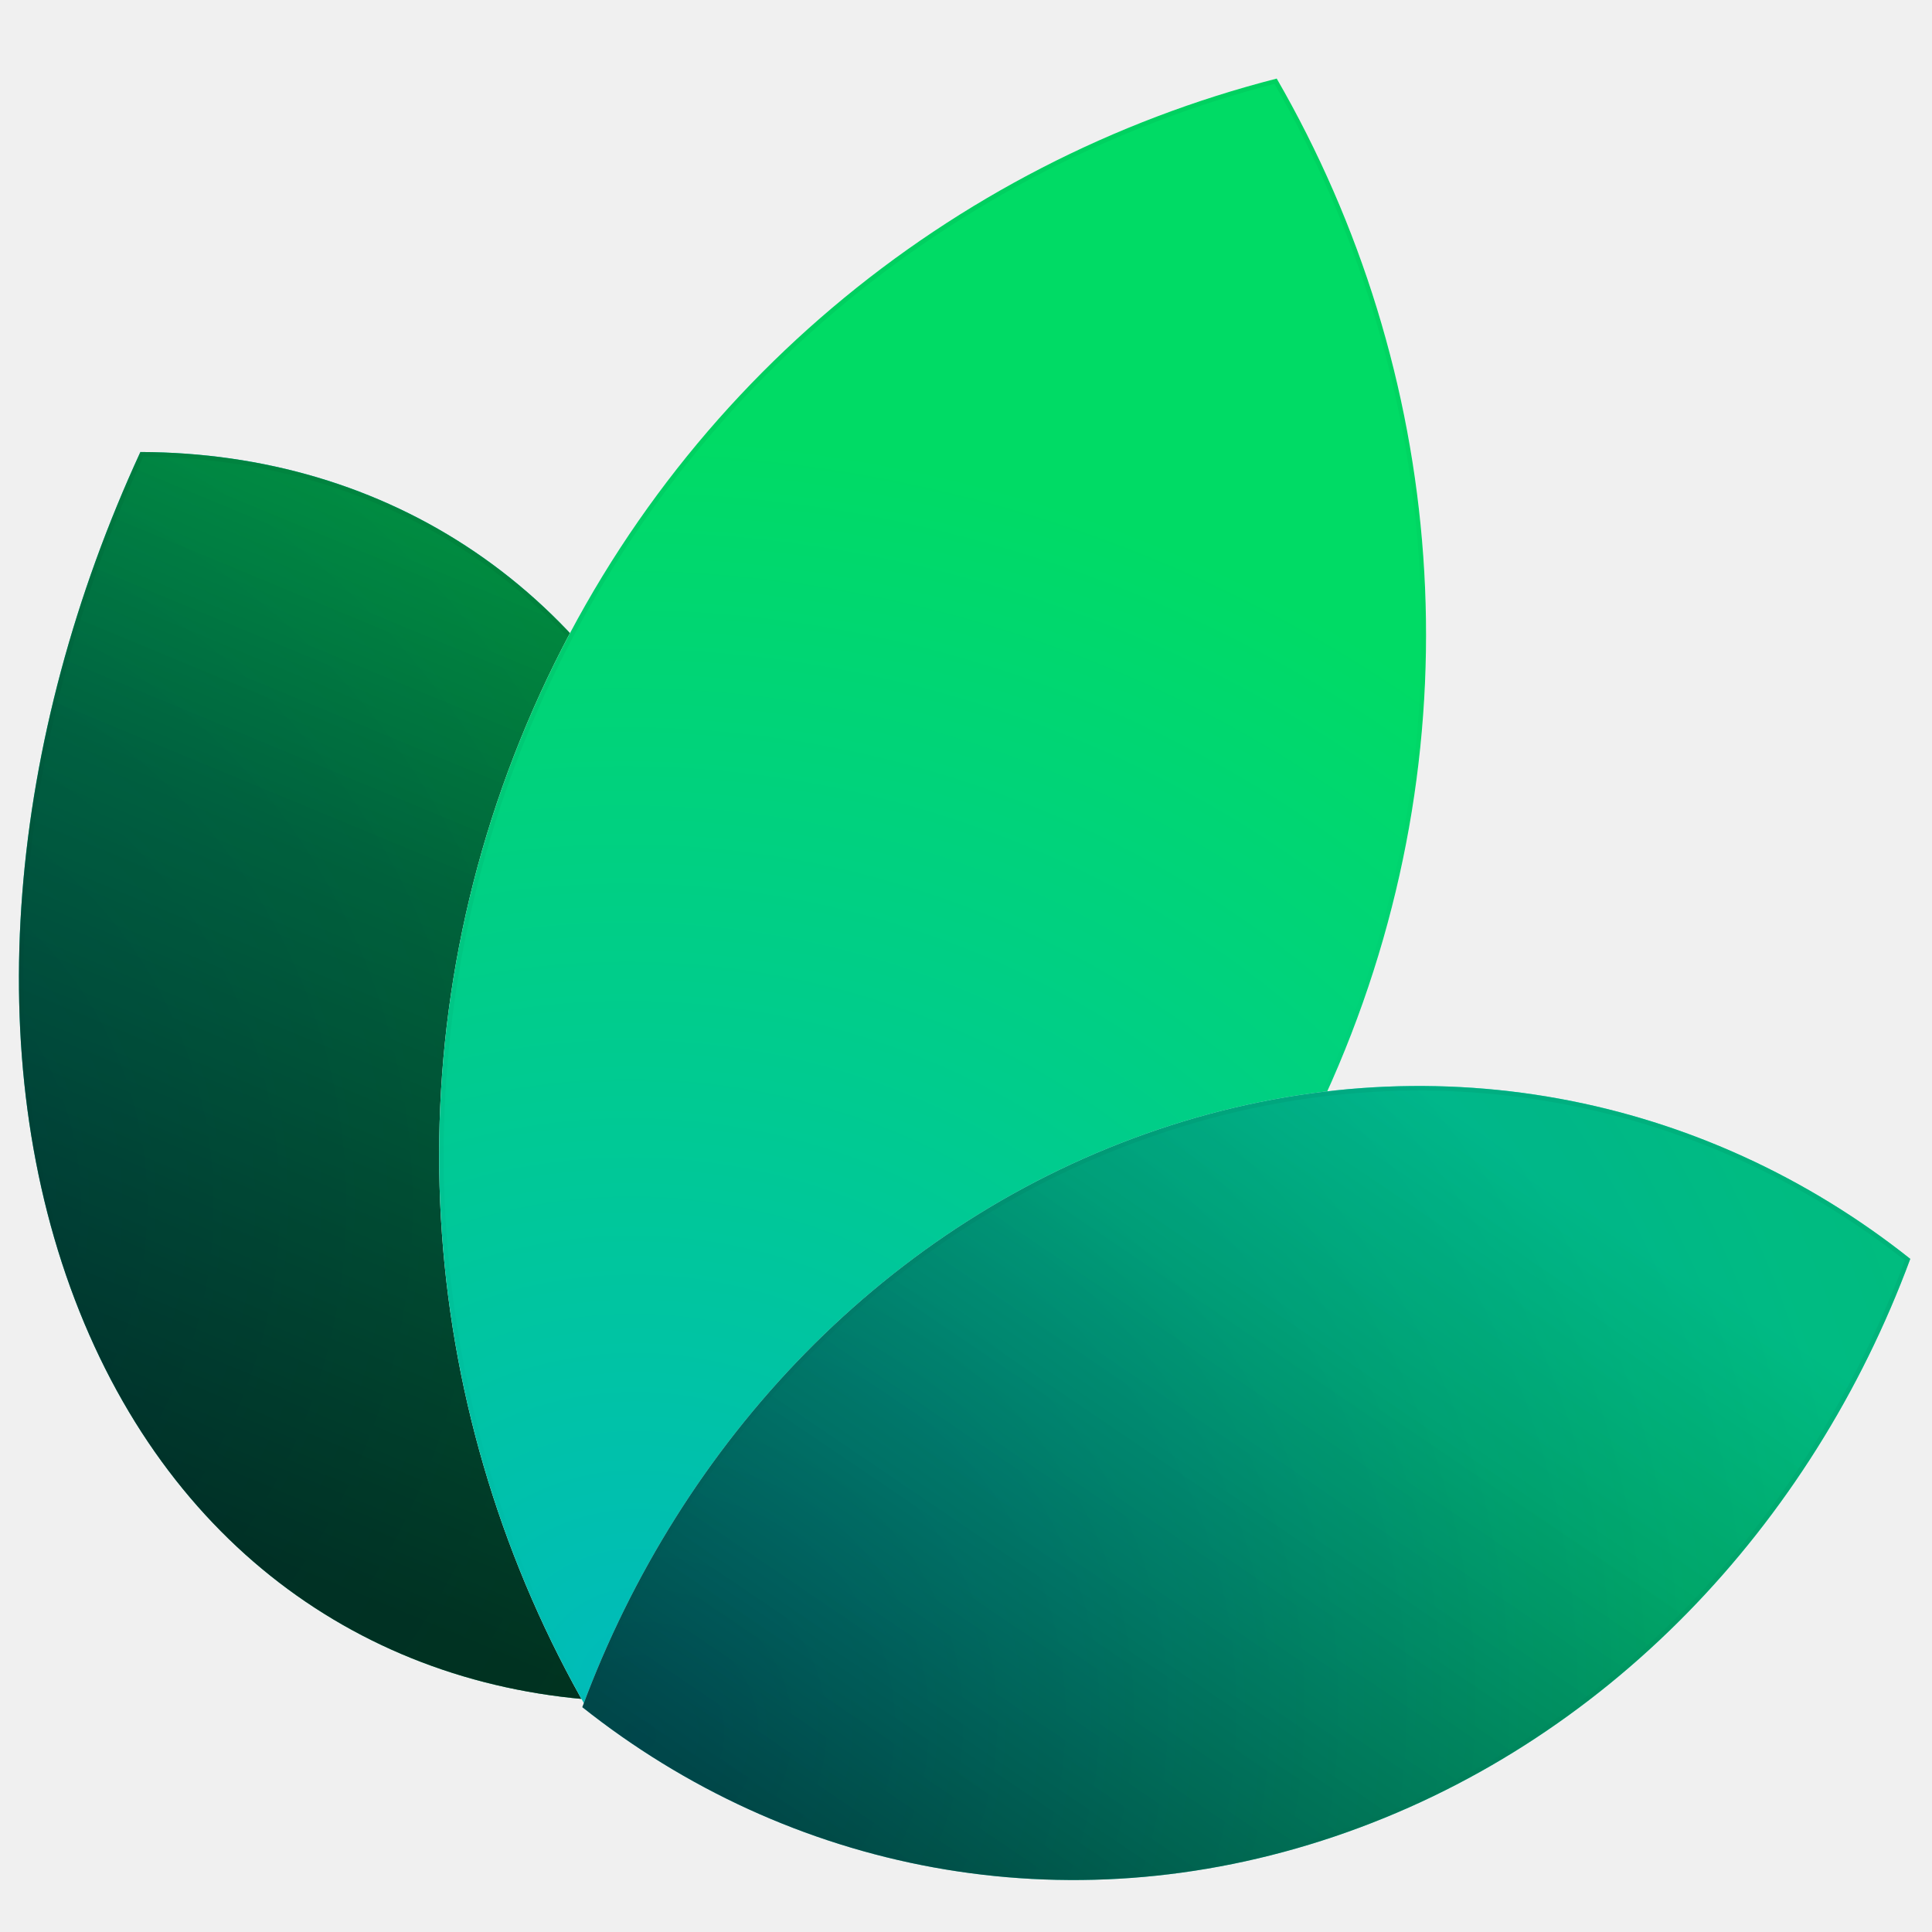
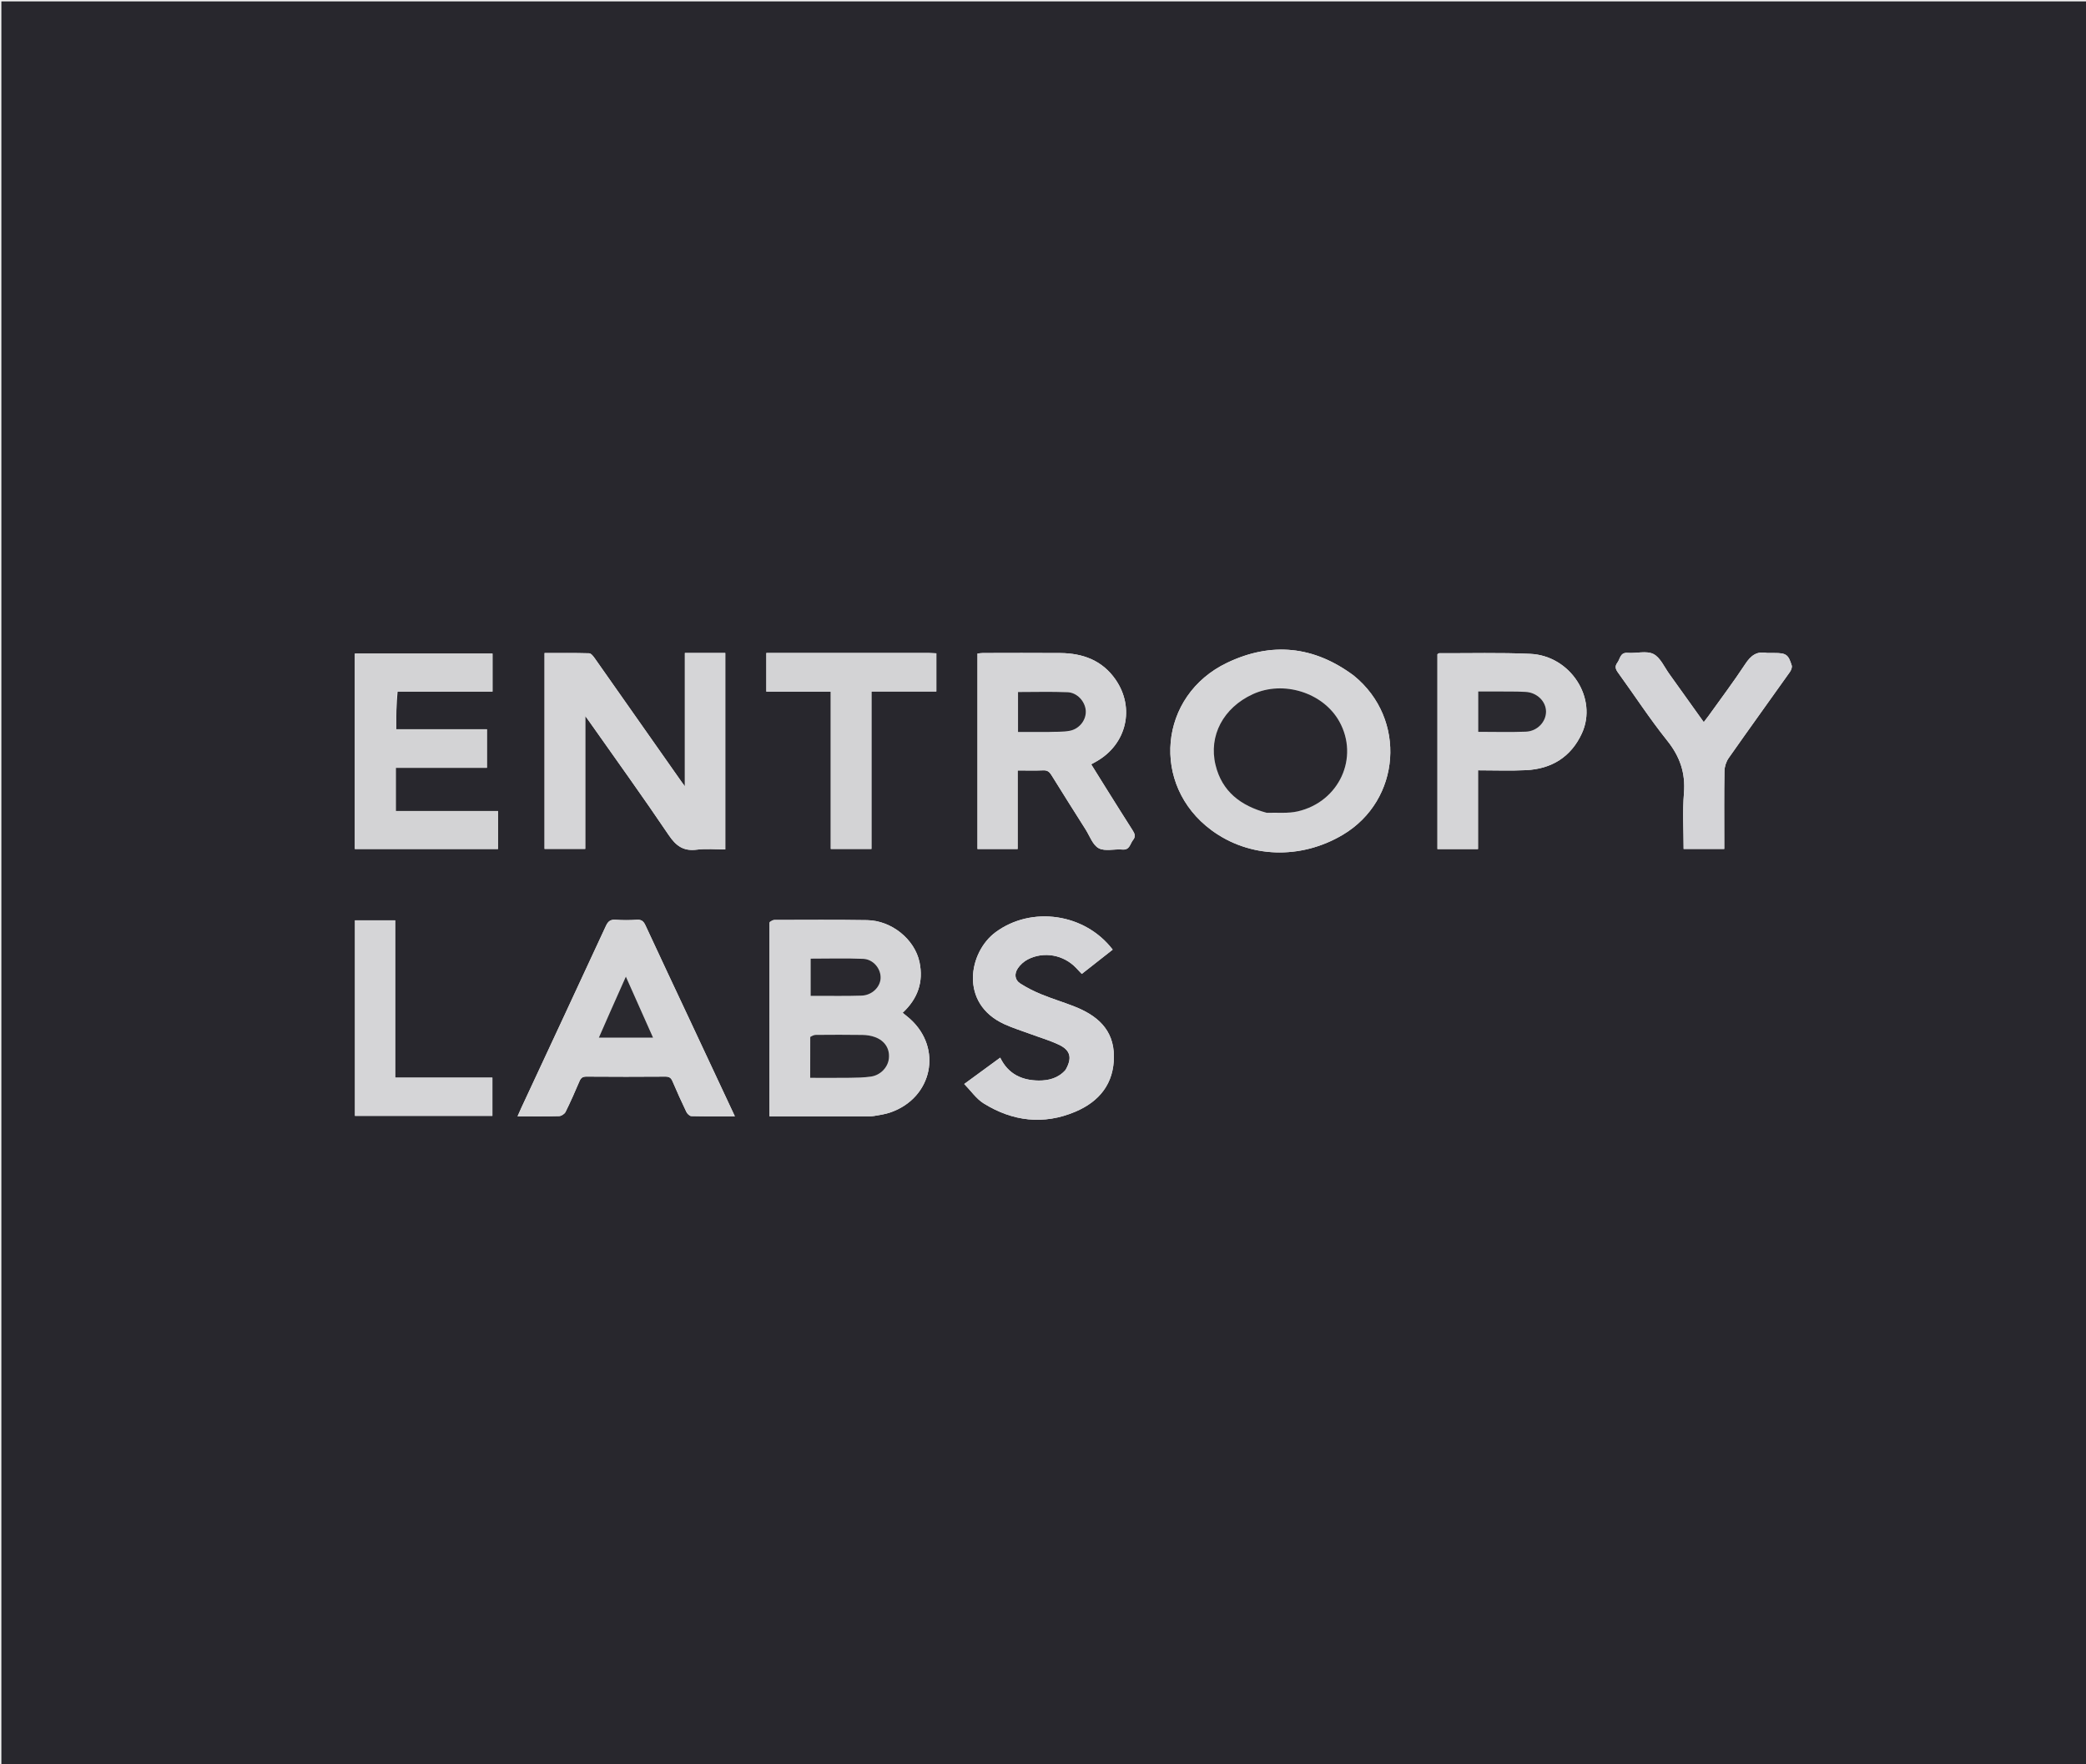
- <svg xmlns="http://www.w3.org/2000/svg" width="24" height="24" viewBox="0 0 24 24" fill="none">
-   <path d="M7.953 21.139C4.896 21.13 2.255 19.458 0.987 16.29C-0.28 13.121 0.109 9.163 1.744 5.615C4.801 5.624 7.442 7.296 8.71 10.465C9.977 13.633 9.588 17.591 7.953 21.139Z" fill="white" />
-   <path d="M7.953 21.139C4.896 21.13 2.255 19.458 0.987 16.29C-0.28 13.121 0.109 9.163 1.744 5.615C4.801 5.624 7.442 7.296 8.71 10.465C9.977 13.633 9.588 17.591 7.953 21.139Z" fill="url(#paint0_radial_101_2703)" />
-   <path d="M7.953 21.139C4.896 21.13 2.255 19.458 0.987 16.29C-0.28 13.121 0.109 9.163 1.744 5.615C4.801 5.624 7.442 7.296 8.71 10.465C9.977 13.633 9.588 17.591 7.953 21.139Z" fill="black" fill-opacity="0.5" style="mix-blend-mode:hard-light" />
-   <path d="M7.953 21.139C4.896 21.13 2.255 19.458 0.987 16.29C-0.28 13.121 0.109 9.163 1.744 5.615C4.801 5.624 7.442 7.296 8.71 10.465C9.977 13.633 9.588 17.591 7.953 21.139Z" fill="url(#paint1_linear_101_2703)" fill-opacity="0.5" style="mix-blend-mode:hard-light" />
-   <path d="M8.684 10.476C9.945 13.63 9.561 17.572 7.935 21.111C4.897 21.096 2.274 19.431 1.013 16.279C-0.248 13.124 0.136 9.182 1.762 5.643C4.8 5.659 7.423 7.324 8.684 10.476Z" stroke="url(#paint2_linear_101_2703)" stroke-opacity="0.05" stroke-width="0.056" />
-   <path d="M7.31 21.257C11.354 20.221 14.884 17.375 16.628 13.236C18.373 9.097 17.945 4.587 15.86 0.976C11.816 2.012 8.287 4.858 6.542 8.998C4.797 13.137 5.225 17.646 7.31 21.257Z" fill="white" />
-   <path d="M7.31 21.257C11.354 20.221 14.884 17.375 16.628 13.236C18.373 9.097 17.945 4.587 15.86 0.976C11.816 2.012 8.287 4.858 6.542 8.998C4.797 13.137 5.225 17.646 7.31 21.257Z" fill="url(#paint3_radial_101_2703)" />
-   <path d="M16.603 13.225C14.864 17.349 11.351 20.187 7.324 21.225C5.253 17.624 4.829 13.132 6.568 9.009C8.306 4.885 11.819 2.047 15.846 1.009C17.918 4.61 18.341 9.101 16.603 13.225Z" stroke="url(#paint4_linear_101_2703)" stroke-opacity="0.05" stroke-width="0.056" />
-   <path d="M7.234 21.207C9.789 23.237 13.21 23.951 16.577 22.814C19.944 21.677 22.506 18.945 23.73 15.638C21.175 13.608 17.754 12.894 14.387 14.031C11.02 15.168 8.458 17.901 7.234 21.207Z" fill="white" />
-   <path d="M7.234 21.207C9.789 23.237 13.21 23.951 16.577 22.814C19.944 21.677 22.506 18.945 23.73 15.638C21.175 13.608 17.754 12.894 14.387 14.031C11.02 15.168 8.458 17.901 7.234 21.207Z" fill="url(#paint5_radial_101_2703)" />
-   <path d="M7.234 21.207C9.789 23.237 13.21 23.951 16.577 22.814C19.944 21.677 22.506 18.945 23.73 15.638C21.175 13.608 17.754 12.894 14.387 14.031C11.02 15.168 8.458 17.901 7.234 21.207Z" fill="black" fill-opacity="0.2" style="mix-blend-mode:hard-light" />
-   <path d="M7.234 21.207C9.789 23.237 13.21 23.951 16.577 22.814C19.944 21.677 22.506 18.945 23.73 15.638C21.175 13.608 17.754 12.894 14.387 14.031C11.02 15.168 8.458 17.901 7.234 21.207Z" fill="url(#paint6_linear_101_2703)" fill-opacity="0.5" style="mix-blend-mode:hard-light" />
-   <path d="M16.568 22.787C13.218 23.918 9.814 23.212 7.267 21.198C8.492 17.907 11.044 15.189 14.396 14.058C17.747 12.927 21.15 13.633 23.697 15.648C22.472 18.938 19.92 21.656 16.568 22.787Z" stroke="url(#paint7_linear_101_2703)" stroke-opacity="0.05" stroke-width="0.056" />
-   <defs>
-     <radialGradient id="paint0_radial_101_2703" cx="0" cy="0" r="1" gradientUnits="userSpaceOnUse" gradientTransform="translate(-3.00503 15.023) rotate(-10.029) scale(17.9572 17.784)">
-       <stop stop-color="#00B0BB" />
-       <stop offset="1" stop-color="#00DB65" />
-     </radialGradient>
-     <linearGradient id="paint1_linear_101_2703" x1="7.39" y1="4.813" x2="1.63" y2="18.689" gradientUnits="userSpaceOnUse">
-       <stop stop-color="#18E299" />
-       <stop offset="1" />
-     </linearGradient>
-     <linearGradient id="paint2_linear_101_2703" x1="7.948" y1="8.016" x2="1.761" y2="18.746" gradientUnits="userSpaceOnUse">
-       <stop />
-       <stop offset="1" stop-opacity="0" />
-     </linearGradient>
-     <radialGradient id="paint3_radial_101_2703" cx="0" cy="0" r="1" gradientUnits="userSpaceOnUse" gradientTransform="translate(8.11404 20.8822) rotate(-75.7542) scale(21.6246 23.7772)">
-       <stop stop-color="#00BBBB" />
-       <stop offset="0.713" stop-color="#00DB65" />
-     </radialGradient>
-     <linearGradient id="paint4_linear_101_2703" x1="7.602" y1="5.871" x2="15.556" y2="16.372" gradientUnits="userSpaceOnUse">
-       <stop />
-       <stop offset="1" stop-opacity="0" />
-     </linearGradient>
-     <radialGradient id="paint5_radial_101_2703" cx="0" cy="0" r="1" gradientUnits="userSpaceOnUse" gradientTransform="translate(7.84537 21.5181) rotate(-20.3525) scale(18.5603 17.32)">
-       <stop stop-color="#00B0BB" />
-       <stop offset="1" stop-color="#00DB65" />
-     </radialGradient>
-     <linearGradient id="paint6_linear_101_2703" x1="16.808" y1="13.007" x2="10.041" y2="22.994" gradientUnits="userSpaceOnUse">
-       <stop stop-color="#00B1BC" />
-       <stop offset="1" />
-     </linearGradient>
-     <linearGradient id="paint7_linear_101_2703" x1="16.808" y1="13.007" x2="14.169" y2="23.841" gradientUnits="userSpaceOnUse">
-       <stop />
-       <stop offset="1" stop-opacity="0" />
-     </linearGradient>
-   </defs>
+ <svg xmlns="http://www.w3.org/2000/svg" version="1.1" id="Layer_1" x="0px" y="0px" width="100%" viewBox="0 0 1519 1284" enable-background="new 0 0 1519 1284" xml:space="preserve">
+   <path fill="#28272D" opacity="1" stroke="none" d=" M899,1285   C599.333,1285 300.167,1285 1,1285   C1,857 1,429 1,1   C507.333,1 1013.666,1 1520,1   C1520,429 1520,856.999 1520,1285   C1313.167,1285 1106.333,1285 899,1285  M513.499,475.483   C508.755,475.483 504.01,475.483 498.721,475.483   C498.721,508.096 498.721,539.874 498.721,572.579   C497.385,570.761 496.68,569.838 496.013,568.888   C475.072,539.062 454.15,509.223 433.156,479.434   C432.083,477.911 430.437,475.735 429.004,475.693   C418.226,475.377 407.434,475.52 396.531,475.52   C396.531,523.412 396.531,570.749 396.531,618.139   C406.467,618.139 416.034,618.139 426.169,618.139   C426.169,585.957 426.169,554.15 426.169,521.333   C427.626,523.339 428.413,524.395 429.17,525.471   C448.511,552.964 468.183,580.235 486.975,608.098   C492.318,616.02 497.763,619.943 507.438,618.687   C514.239,617.805 521.248,618.517 528.14,618.517   C528.14,570.462 528.14,523.227 528.14,475.483   C523.403,475.483 518.946,475.483 513.499,475.483  M560.334,671.877   C560.334,718.777 560.334,765.677 560.334,812.844   C584.107,812.844 607.085,812.849 630.064,812.835   C632.228,812.833 634.431,812.941 636.547,812.586   C640.471,811.928 644.475,811.35 648.217,810.071   C679.027,799.54 686.605,763.275 662.552,741.8   C660.901,740.326 659.132,738.984 657.291,737.477   C668.354,727.182 672.606,714.926 669.568,700.558   C666.052,683.928 649.211,670.291 631.448,670.009   C608.965,669.652 586.474,669.843 563.986,669.872   C562.804,669.874 561.622,670.572 560.334,671.877  M985.657,491.852   C956.836,470.361 925.889,467.192 893.631,482.576   C843.626,506.423 837.734,571.759 882.264,604.567   C909.738,624.809 946.988,626.116 977.707,607.916   C1020.213,582.732 1024.592,523.41 985.657,491.852  M805.449,573.996   C801.858,568.225 798.266,562.454 794.587,556.543   C796.053,555.732 797.214,555.104 798.363,554.454   C820.365,542.004 826.672,515.534 812.333,494.823   C802.68,480.88 788.521,475.667 772.186,475.526   C753.36,475.365 734.532,475.48 715.704,475.504   C714.432,475.506 713.16,475.744 711.789,475.882   C711.789,523.449 711.789,570.689 711.789,618.203   C721.618,618.203 731.177,618.203 741.03,618.203   C741.03,608.409 741.03,598.924 741.03,589.438   C741.03,580.019 741.03,570.6 741.03,561.005   C747.741,561.005 753.737,561.182 759.714,560.929   C762.631,560.805 764.142,561.955 765.597,564.305   C773.83,577.602 782.189,590.82 790.558,604.032   C793.575,608.795 795.742,615.352 800.11,617.658   C804.704,620.083 811.495,618.086 817.274,618.605   C822.73,619.095 822.842,614.406 825.06,611.672   C827.128,609.125 826.331,607.051 824.741,604.58   C818.349,594.647 812.146,584.594 805.449,573.996  M289.535,503.581   C312.597,503.581 335.658,503.581 358.645,503.581   C358.645,493.758 358.645,484.84 358.645,475.92   C324.99,475.92 291.642,475.92 258.376,475.92   C258.376,523.601 258.376,570.834 258.376,618.224   C293.262,618.224 327.839,618.224 362.641,618.224   C362.641,608.992 362.641,600.061 362.641,590.539   C337.774,590.539 313.045,590.539 288.191,590.539   C288.191,579.768 288.191,569.593 288.191,559.086   C310.575,559.086 332.542,559.086 354.566,559.086   C354.566,549.682 354.566,540.621 354.566,531.014   C332.178,531.014 310.122,531.014 288.556,531.014   C288.556,521.56 288.556,512.667 289.535,503.581  M501.798,741.657   C491.197,719.081 480.542,696.531 470.062,673.899   C468.698,670.954 467.249,669.504 463.779,669.737   C458.636,670.083 453.432,670.102 448.292,669.735   C444.535,669.466 442.783,670.847 441.229,674.206   C420.778,718.421 400.169,762.564 379.606,806.727   C378.728,808.613 377.909,810.526 376.879,812.84   C387.479,812.84 397.313,812.982 407.134,812.7   C408.767,812.653 411.093,811.129 411.824,809.655   C415.442,802.362 418.728,794.897 421.918,787.402   C422.96,784.954 424.162,783.904 427.016,783.926   C446.181,784.075 465.349,784.071 484.515,783.93   C487.32,783.909 488.648,784.84 489.711,787.33   C492.911,794.821 496.261,802.253 499.786,809.596   C500.434,810.946 502.154,812.664 503.417,812.695   C513.7,812.946 523.992,812.837 535.11,812.837   C523.9,788.932 512.981,765.647 501.798,741.657  M775.838,779.169   C770.707,785.067 763.656,786.854 756.464,786.806   C744.292,786.726 734.119,782.177 728.345,770.137   C719.556,776.571 711.401,782.541 702.15,789.312   C707.023,794.291 710.904,800.095 716.307,803.452   C737.361,816.533 759.935,819.285 783.043,809.506   C800.557,802.094 811.196,788.997 811.134,769.159   C811.073,749.582 798.781,739.293 782.144,732.786   C774.255,729.7 766.119,727.235 758.286,724.023   C752.959,721.838 747.723,719.217 742.891,716.101   C738.729,713.417 738.604,708.899 741.165,705.085   C742.931,702.455 745.622,700.047 748.443,698.594   C760.193,692.538 774.587,695.263 783.644,704.837   C784.973,706.241 786.303,707.644 787.742,709.164   C795.452,703.108 802.855,697.294 810.248,691.487   C790.066,665.067 751.291,659.492 725.102,678.699   C705.302,693.22 698.485,730.767 731.396,745.773   C737.576,748.591 744.123,750.605 750.507,752.974   C757.353,755.514 764.425,757.572 771.001,760.68   C779.568,764.728 780.929,770.33 775.838,779.169  M1046.727,525.499   C1046.727,556.412 1046.727,587.326 1046.727,618.232   C1056.861,618.232 1066.303,618.232 1076.268,618.232   C1076.268,599.06 1076.268,580.163 1076.268,560.904   C1088.269,560.904 1099.765,561.353 1111.212,560.802   C1129.86,559.904 1143.971,551.21 1151.888,534.045   C1163.617,508.618 1143.701,477.447 1114.342,476.107   C1092.241,475.098 1070.067,475.724 1047.925,475.646   C1047.659,475.645 1047.391,475.96 1046.726,476.378   C1046.726,492.25 1046.726,508.375 1046.727,525.499  M1286.57,475.482   C1279.179,473.954 1274.879,477.431 1270.885,483.503   C1262.385,496.423 1253.058,508.798 1244.056,521.387   C1243.044,522.802 1241.943,524.154 1240.659,525.828   C1232.056,513.785 1223.872,502.252 1215.598,490.785   C1211.912,485.676 1209.024,478.745 1203.98,476.21   C1198.906,473.66 1191.579,475.874 1185.287,475.383   C1179.697,474.946 1179.862,479.705 1177.763,482.503   C1175.88,485.013 1176.256,487.03 1178.088,489.559   C1190.099,506.133 1201.287,523.351 1214.053,539.313   C1223.318,550.898 1227.442,562.839 1226.225,577.636   C1225.126,591.006 1225.993,604.537 1225.993,618.173   C1235.963,618.173 1245.524,618.173 1255.581,618.173   C1255.581,616.039 1255.581,614.246 1255.581,612.453   C1255.581,595.462 1255.422,578.469 1255.721,561.484   C1255.777,558.272 1256.955,554.603 1258.799,551.974   C1273.512,530.992 1288.535,510.227 1303.362,489.324   C1304.284,488.025 1305.118,485.891 1304.702,484.544   C1302.225,476.531 1300.553,475.482 1292.032,475.482   C1290.533,475.482 1289.034,475.482 1286.57,475.482  M676.281,475.471   C636.984,475.471 597.686,475.471 558.042,475.471   C558.042,484.973 558.042,494.034 558.042,503.62   C573.789,503.62 589.193,503.62 604.966,503.62   C604.966,542.085 604.966,580.029 604.966,618.188   C614.912,618.188 624.474,618.188 634.574,618.188   C634.574,579.943 634.574,542.034 634.574,503.491   C650.659,503.491 666.216,503.491 681.829,503.491   C681.829,493.898 681.829,484.946 681.829,475.712   C680.162,475.624 678.694,475.548 676.281,475.471  M287.763,759.5   C287.763,729.738 287.763,699.975 287.763,670.16   C277.557,670.16 267.994,670.16 258.475,670.16   C258.475,717.855 258.475,765.211 258.475,812.508   C292.11,812.508 325.343,812.508 358.553,812.508   C358.553,803.12 358.553,794.075 358.553,784.682   C334.89,784.682 311.616,784.682 287.763,784.682   C287.763,776.391 287.763,768.446 287.763,759.5  z" />
+   <path fill="#D5D5D7" opacity="1" stroke="none" d=" M513.994,475.483   C518.946,475.483 523.403,475.483 528.14,475.483   C528.14,523.227 528.14,570.462 528.14,618.517   C521.248,618.517 514.239,617.805 507.438,618.687   C497.763,619.943 492.318,616.02 486.975,608.098   C468.183,580.235 448.511,552.964 429.17,525.471   C428.413,524.395 427.626,523.339 426.169,521.333   C426.169,554.15 426.169,585.957 426.169,618.139   C416.034,618.139 406.467,618.139 396.531,618.139   C396.531,570.749 396.531,523.412 396.531,475.52   C407.434,475.52 418.226,475.377 429.004,475.693   C430.437,475.735 432.083,477.911 433.156,479.434   C454.15,509.223 475.072,539.062 496.013,568.888   C496.68,569.838 497.385,570.761 498.721,572.579   C498.721,539.874 498.721,508.096 498.721,475.483   C504.01,475.483 508.755,475.483 513.994,475.483  z" />
+   <path fill="#D5D5D7" opacity="1" stroke="none" d=" M560.387,671.411   C561.622,670.572 562.804,669.874 563.986,669.872   C586.474,669.843 608.965,669.652 631.448,670.009   C649.211,670.291 666.052,683.928 669.568,700.558   C672.606,714.926 668.354,727.182 657.291,737.477   C659.132,738.984 660.901,740.326 662.552,741.8   C686.605,763.275 679.027,799.54 648.217,810.071   C644.475,811.35 640.471,811.928 636.547,812.586   C634.431,812.941 632.228,812.833 630.064,812.835   C607.085,812.849 584.107,812.844 560.334,812.844   C560.334,765.677 560.334,718.777 560.387,671.411  M589.974,755.59   C589.974,765.188 589.974,774.785 589.974,784.829   C599.961,784.829 609.408,784.921 618.852,784.793   C623.991,784.723 629.179,784.65 634.248,783.911   C641.262,782.889 646.636,777.079 647.285,770.67   C647.989,763.716 644.446,757.902 637.27,755.206   C634.384,754.121 631.126,753.639 628.026,753.587   C616.713,753.4 605.396,753.474 594.081,753.557   C592.737,753.567 591.398,754.239 589.974,755.59  M596.569,725.159   C606.865,725.119 617.17,725.314 627.456,724.96   C634.917,724.703 640.929,718.842 641.247,712.364   C641.585,705.49 636.021,698.502 628.586,698.19   C615.876,697.656 603.128,698.043 590.307,698.043   C590.307,707.218 590.307,716.071 590.307,725.159   C592.297,725.159 593.943,725.159 596.569,725.159  z" />
+   <path fill="#D6D6D8" opacity="1" stroke="none" d=" M985.951,492.051   C1024.592,523.41 1020.213,582.732 977.707,607.916   C946.988,626.116 909.738,624.809 882.264,604.567   C837.734,571.759 843.626,506.423 893.631,482.576   C925.889,467.192 956.836,470.361 985.951,492.051  M922.829,591.919   C930.251,591.609 937.937,592.44 945.049,590.791   C975.246,583.789 989.878,551.593 975.29,525.381   C963.564,504.311 934.547,495.18 912.171,505.518   C890.91,515.342 879.93,535.628 885.152,557.097   C889.839,576.366 903.542,586.775 922.829,591.919  z" />
+   <path fill="#D5D5D7" opacity="1" stroke="none" d=" M805.661,574.29   C812.146,584.594 818.349,594.647 824.741,604.58   C826.331,607.051 827.128,609.125 825.06,611.672   C822.842,614.406 822.73,619.095 817.274,618.605   C811.495,618.086 804.704,620.083 800.11,617.658   C795.742,615.352 793.575,608.795 790.558,604.032   C782.189,590.82 773.83,577.602 765.597,564.305   C764.142,561.955 762.631,560.805 759.714,560.929   C753.737,561.182 747.741,561.005 741.03,561.005   C741.03,570.6 741.03,580.019 741.03,589.438   C741.03,598.924 741.03,608.409 741.03,618.203   C731.177,618.203 721.618,618.203 711.789,618.203   C711.789,570.689 711.789,523.449 711.789,475.882   C713.16,475.744 714.432,475.506 715.704,475.504   C734.532,475.48 753.36,475.365 772.186,475.526   C788.521,475.667 802.68,480.88 812.333,494.823   C826.672,515.534 820.365,542.004 798.363,554.454   C797.214,555.104 796.053,555.732 794.587,556.543   C798.266,562.454 801.858,568.225 805.661,574.29  M763.492,532.998   C768.631,532.759 773.876,533.085 778.885,532.149   C786.148,530.791 791.091,524.075 790.646,517.48   C790.197,510.831 784.469,504.33 777.398,504.038   C765.464,503.546 753.496,503.903 741.312,503.903   C741.312,513.528 741.312,523.087 741.312,532.998   C748.56,532.998 755.527,532.998 763.492,532.998  z" />
+   <path fill="#D3D3D5" opacity="1" stroke="none" d=" M289.045,503.677   C288.556,512.667 288.556,521.56 288.556,531.014   C310.122,531.014 332.178,531.014 354.566,531.014   C354.566,540.621 354.566,549.682 354.566,559.086   C332.542,559.086 310.575,559.086 288.191,559.086   C288.191,569.593 288.191,579.768 288.191,590.539   C313.045,590.539 337.774,590.539 362.641,590.539   C362.641,600.061 362.641,608.992 362.641,618.224   C327.839,618.224 293.262,618.224 258.376,618.224   C258.376,570.834 258.376,523.601 258.376,475.92   C291.642,475.92 324.99,475.92 358.645,475.92   C358.645,484.84 358.645,493.758 358.645,503.581   C335.658,503.581 312.597,503.581 289.045,503.677  z" />
+   <path fill="#D6D6D8" opacity="1" stroke="none" d=" M501.929,742.01   C512.981,765.647 523.9,788.932 535.11,812.837   C523.992,812.837 513.7,812.946 503.417,812.695   C502.154,812.664 500.434,810.946 499.786,809.596   C496.261,802.253 492.911,794.821 489.711,787.33   C488.648,784.84 487.32,783.909 484.515,783.93   C465.349,784.071 446.181,784.075 427.016,783.926   C424.162,783.904 422.96,784.954 421.918,787.402   C418.728,794.897 415.442,802.362 411.824,809.655   C411.093,811.129 408.767,812.653 407.134,812.7   C397.313,812.982 387.479,812.84 376.879,812.84   C377.909,810.526 378.728,808.613 379.606,806.727   C400.169,762.564 420.778,718.421 441.229,674.206   C442.783,670.847 444.535,669.466 448.292,669.735   C453.432,670.102 458.636,670.083 463.779,669.737   C467.249,669.504 468.698,670.954 470.062,673.899   C480.542,696.531 491.197,719.081 501.929,742.01  M444.031,737.518   C441.377,743.548 438.723,749.578 436.078,755.588   C449.339,755.588 462.164,755.588 475.55,755.588   C468.903,740.669 462.506,726.312 455.747,711.141   C451.6,720.442 447.953,728.626 444.031,737.518  z" />
+   <path fill="#D5D5D8" opacity="1" stroke="none" d=" M776.073,778.875   C780.929,770.33 779.568,764.728 771.001,760.68   C764.425,757.572 757.353,755.514 750.507,752.974   C744.123,750.605 737.576,748.591 731.396,745.773   C698.485,730.767 705.302,693.22 725.102,678.699   C751.291,659.492 790.066,665.067 810.248,691.487   C802.855,697.294 795.452,703.108 787.742,709.164   C786.303,707.644 784.973,706.241 783.644,704.837   C774.587,695.263 760.193,692.538 748.443,698.594   C745.622,700.047 742.931,702.455 741.165,705.085   C738.604,708.899 738.729,713.417 742.891,716.101   C747.723,719.217 752.959,721.838 758.286,724.023   C766.119,727.235 774.255,729.7 782.144,732.786   C798.781,739.293 811.073,749.582 811.134,769.159   C811.196,788.997 800.557,802.094 783.043,809.506   C759.935,819.285 737.361,816.533 716.307,803.452   C710.904,800.095 707.023,794.291 702.15,789.312   C711.401,782.541 719.556,776.571 728.345,770.137   C734.119,782.177 744.292,786.726 756.464,786.806   C763.656,786.854 770.707,785.067 776.073,778.875  z" />
+   <path fill="#D5D5D7" opacity="1" stroke="none" d=" M1046.726,524.999   C1046.726,508.375 1046.726,492.25 1046.726,476.378   C1047.391,475.96 1047.659,475.645 1047.925,475.646   C1070.067,475.724 1092.241,475.098 1114.342,476.107   C1143.701,477.447 1163.617,508.618 1151.888,534.045   C1143.971,551.21 1129.86,559.904 1111.212,560.802   C1099.765,561.353 1088.269,560.904 1076.268,560.904   C1076.268,580.163 1076.268,599.06 1076.268,618.232   C1066.303,618.232 1056.861,618.232 1046.727,618.232   C1046.727,587.326 1046.727,556.412 1046.726,524.999  M1087.514,503.505   C1083.891,503.505 1080.267,503.505 1076.431,503.505   C1076.431,513.599 1076.431,523.144 1076.431,532.885   C1088.224,532.885 1099.707,533.217 1111.159,532.775   C1119.546,532.451 1125.955,525.434 1125.801,517.935   C1125.651,510.665 1119.26,504.282 1110.982,503.812   C1103.509,503.388 1096.001,503.583 1087.514,503.505  z" />
+   <path fill="#D4D4D7" opacity="1" stroke="none" d=" M1287.052,475.482   C1289.034,475.482 1290.533,475.482 1292.032,475.482   C1300.553,475.482 1302.225,476.531 1304.702,484.544   C1305.118,485.891 1304.284,488.025 1303.362,489.324   C1288.535,510.227 1273.512,530.992 1258.799,551.974   C1256.955,554.603 1255.777,558.272 1255.721,561.484   C1255.422,578.469 1255.581,595.462 1255.581,612.453   C1255.581,614.246 1255.581,616.039 1255.581,618.173   C1245.524,618.173 1235.963,618.173 1225.993,618.173   C1225.993,604.537 1225.126,591.006 1226.225,577.636   C1227.442,562.839 1223.318,550.898 1214.053,539.313   C1201.287,523.351 1190.099,506.133 1178.088,489.559   C1176.256,487.03 1175.88,485.013 1177.763,482.503   C1179.862,479.705 1179.697,474.946 1185.287,475.383   C1191.579,475.874 1198.906,473.66 1203.98,476.21   C1209.024,478.745 1211.912,485.676 1215.598,490.785   C1223.872,502.252 1232.056,513.785 1240.659,525.828   C1241.943,524.154 1243.044,522.802 1244.056,521.387   C1253.058,508.798 1262.385,496.423 1270.885,483.503   C1274.879,477.431 1279.179,473.954 1287.052,475.482  z" />
+   <path fill="#D3D3D5" opacity="1" stroke="none" d=" M676.753,475.471   C678.694,475.548 680.162,475.624 681.829,475.712   C681.829,484.946 681.829,493.898 681.829,503.491   C666.216,503.491 650.659,503.491 634.574,503.491   C634.574,542.034 634.574,579.943 634.574,618.188   C624.474,618.188 614.912,618.188 604.966,618.188   C604.966,580.029 604.966,542.085 604.966,503.62   C589.193,503.62 573.789,503.62 558.042,503.62   C558.042,494.034 558.042,484.973 558.042,475.471   C597.686,475.471 636.984,475.471 676.753,475.471  z" />
+   <path fill="#D5D5D7" opacity="1" stroke="none" d=" M287.763,760   C287.763,768.446 287.763,776.391 287.763,784.682   C311.616,784.682 334.89,784.682 358.553,784.682   C358.553,794.075 358.553,803.12 358.553,812.508   C325.343,812.508 292.11,812.508 258.475,812.508   C258.475,765.211 258.475,717.855 258.475,670.16   C267.994,670.16 277.557,670.16 287.763,670.16   C287.763,699.975 287.763,729.738 287.763,760  z" />
+   <path fill="#2A292F" opacity="1" stroke="none" d=" M590.016,755.097   C591.398,754.239 592.737,753.567 594.081,753.557   C605.396,753.474 616.713,753.4 628.026,753.587   C631.126,753.639 634.384,754.121 637.27,755.206   C644.446,757.902 647.989,763.716 647.285,770.67   C646.636,777.079 641.262,782.889 634.248,783.911   C629.179,784.65 623.991,784.723 618.852,784.793   C609.408,784.921 599.961,784.829 589.974,784.829   C589.974,774.785 589.974,765.188 590.016,755.097  z" />
+   <path fill="#29282E" opacity="1" stroke="none" d=" M596.079,725.159   C593.943,725.159 592.297,725.159 590.307,725.159   C590.307,716.071 590.307,707.218 590.307,698.043   C603.128,698.043 615.876,697.656 628.586,698.19   C636.021,698.502 641.585,705.49 641.247,712.364   C640.929,718.842 634.917,724.703 627.456,724.96   C617.17,725.314 606.865,725.119 596.079,725.159  z" />
+   <path fill="#29282E" opacity="1" stroke="none" d=" M922.414,591.85   C903.542,586.775 889.839,576.366 885.152,557.097   C879.93,535.628 890.91,515.342 912.171,505.518   C934.547,495.18 963.564,504.311 975.29,525.381   C989.878,551.593 975.246,583.789 945.049,590.791   C937.937,592.44 930.251,591.609 922.414,591.85  z" />
+   <path fill="#29282E" opacity="1" stroke="none" d=" M762.993,532.998   C755.527,532.998 748.56,532.998 741.312,532.998   C741.312,523.087 741.312,513.528 741.312,503.903   C753.496,503.903 765.464,503.546 777.398,504.038   C784.469,504.33 790.197,510.831 790.646,517.48   C791.091,524.075 786.148,530.791 778.885,532.149   C773.876,533.085 768.631,532.759 762.993,532.998  z" />
+   <path fill="#2A292F" opacity="1" stroke="none" d=" M444.168,737.163   C447.953,728.626 451.6,720.442 455.747,711.141   C462.506,726.312 468.903,740.669 475.55,755.588   C462.164,755.588 449.339,755.588 436.078,755.588   C438.723,749.578 441.377,743.548 444.168,737.163  z" />
+   <path fill="#2A292F" opacity="1" stroke="none" d=" M1088.012,503.505   C1096.001,503.583 1103.509,503.388 1110.982,503.812   C1119.26,504.282 1125.651,510.665 1125.801,517.935   C1125.955,525.434 1119.546,532.451 1111.159,532.775   C1099.707,533.217 1088.224,532.885 1076.431,532.885   C1076.431,523.144 1076.431,513.599 1076.431,503.505   C1080.267,503.505 1083.891,503.505 1088.012,503.505  z" />
</svg>
